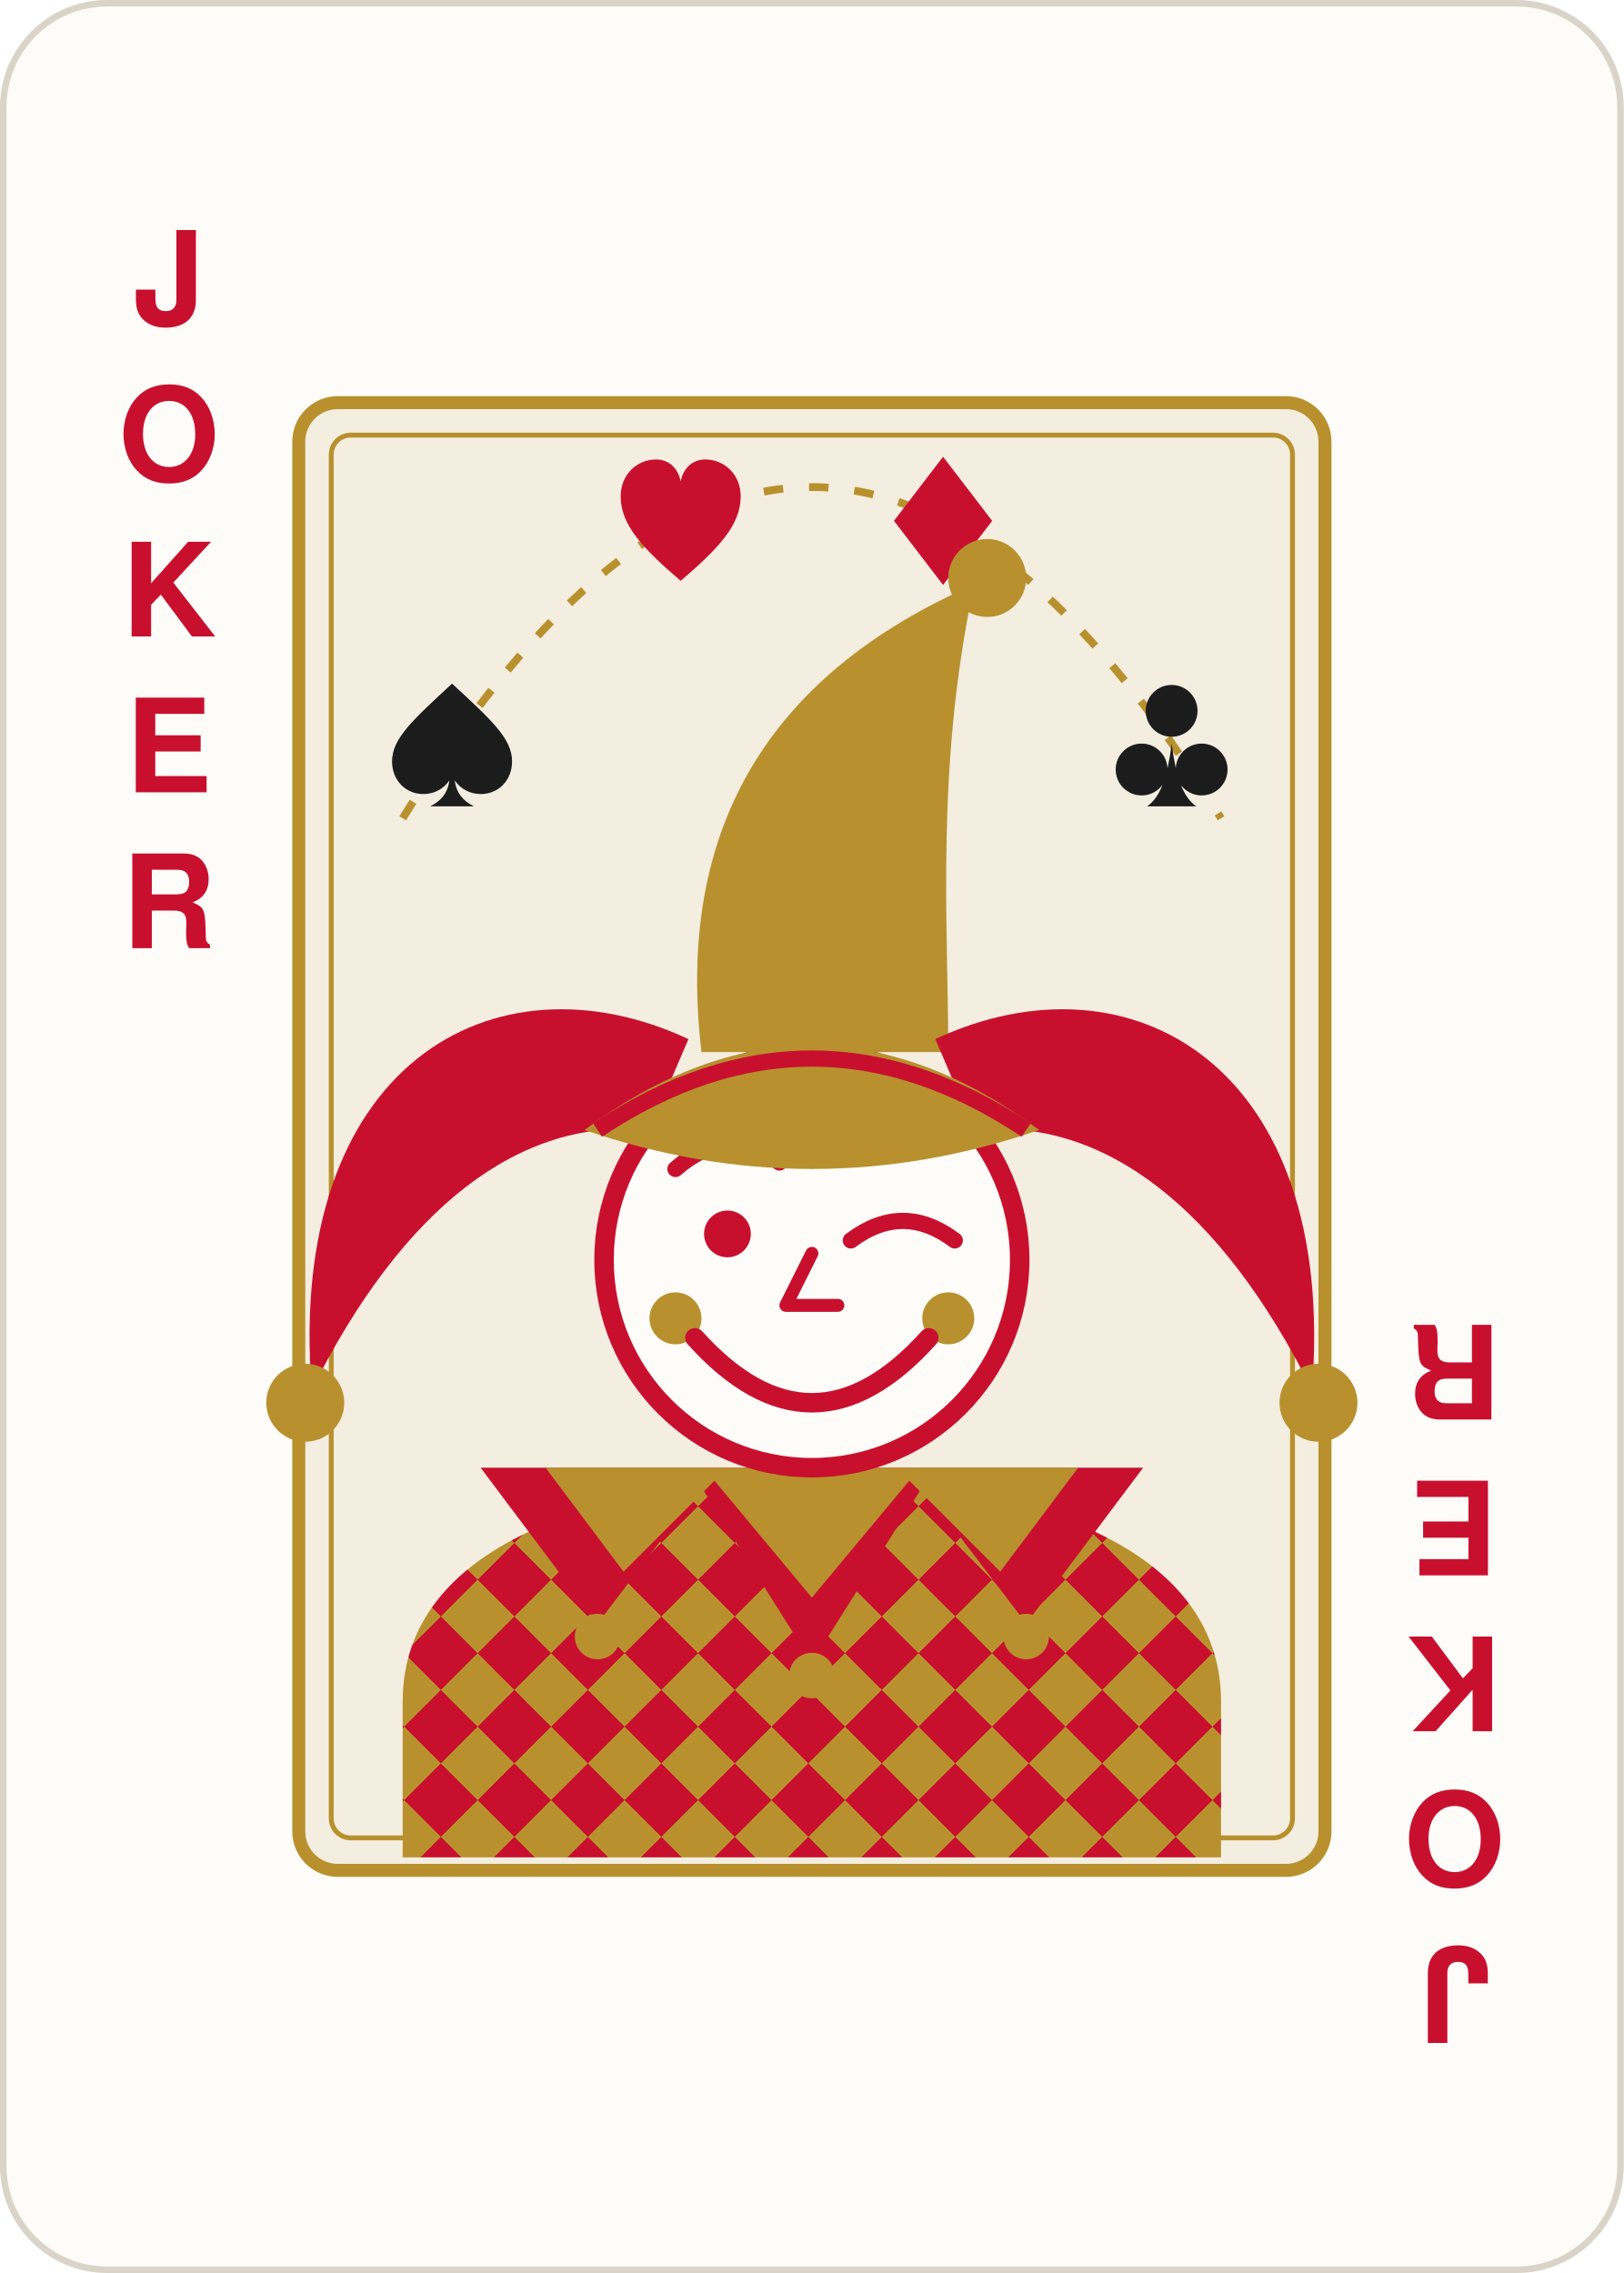
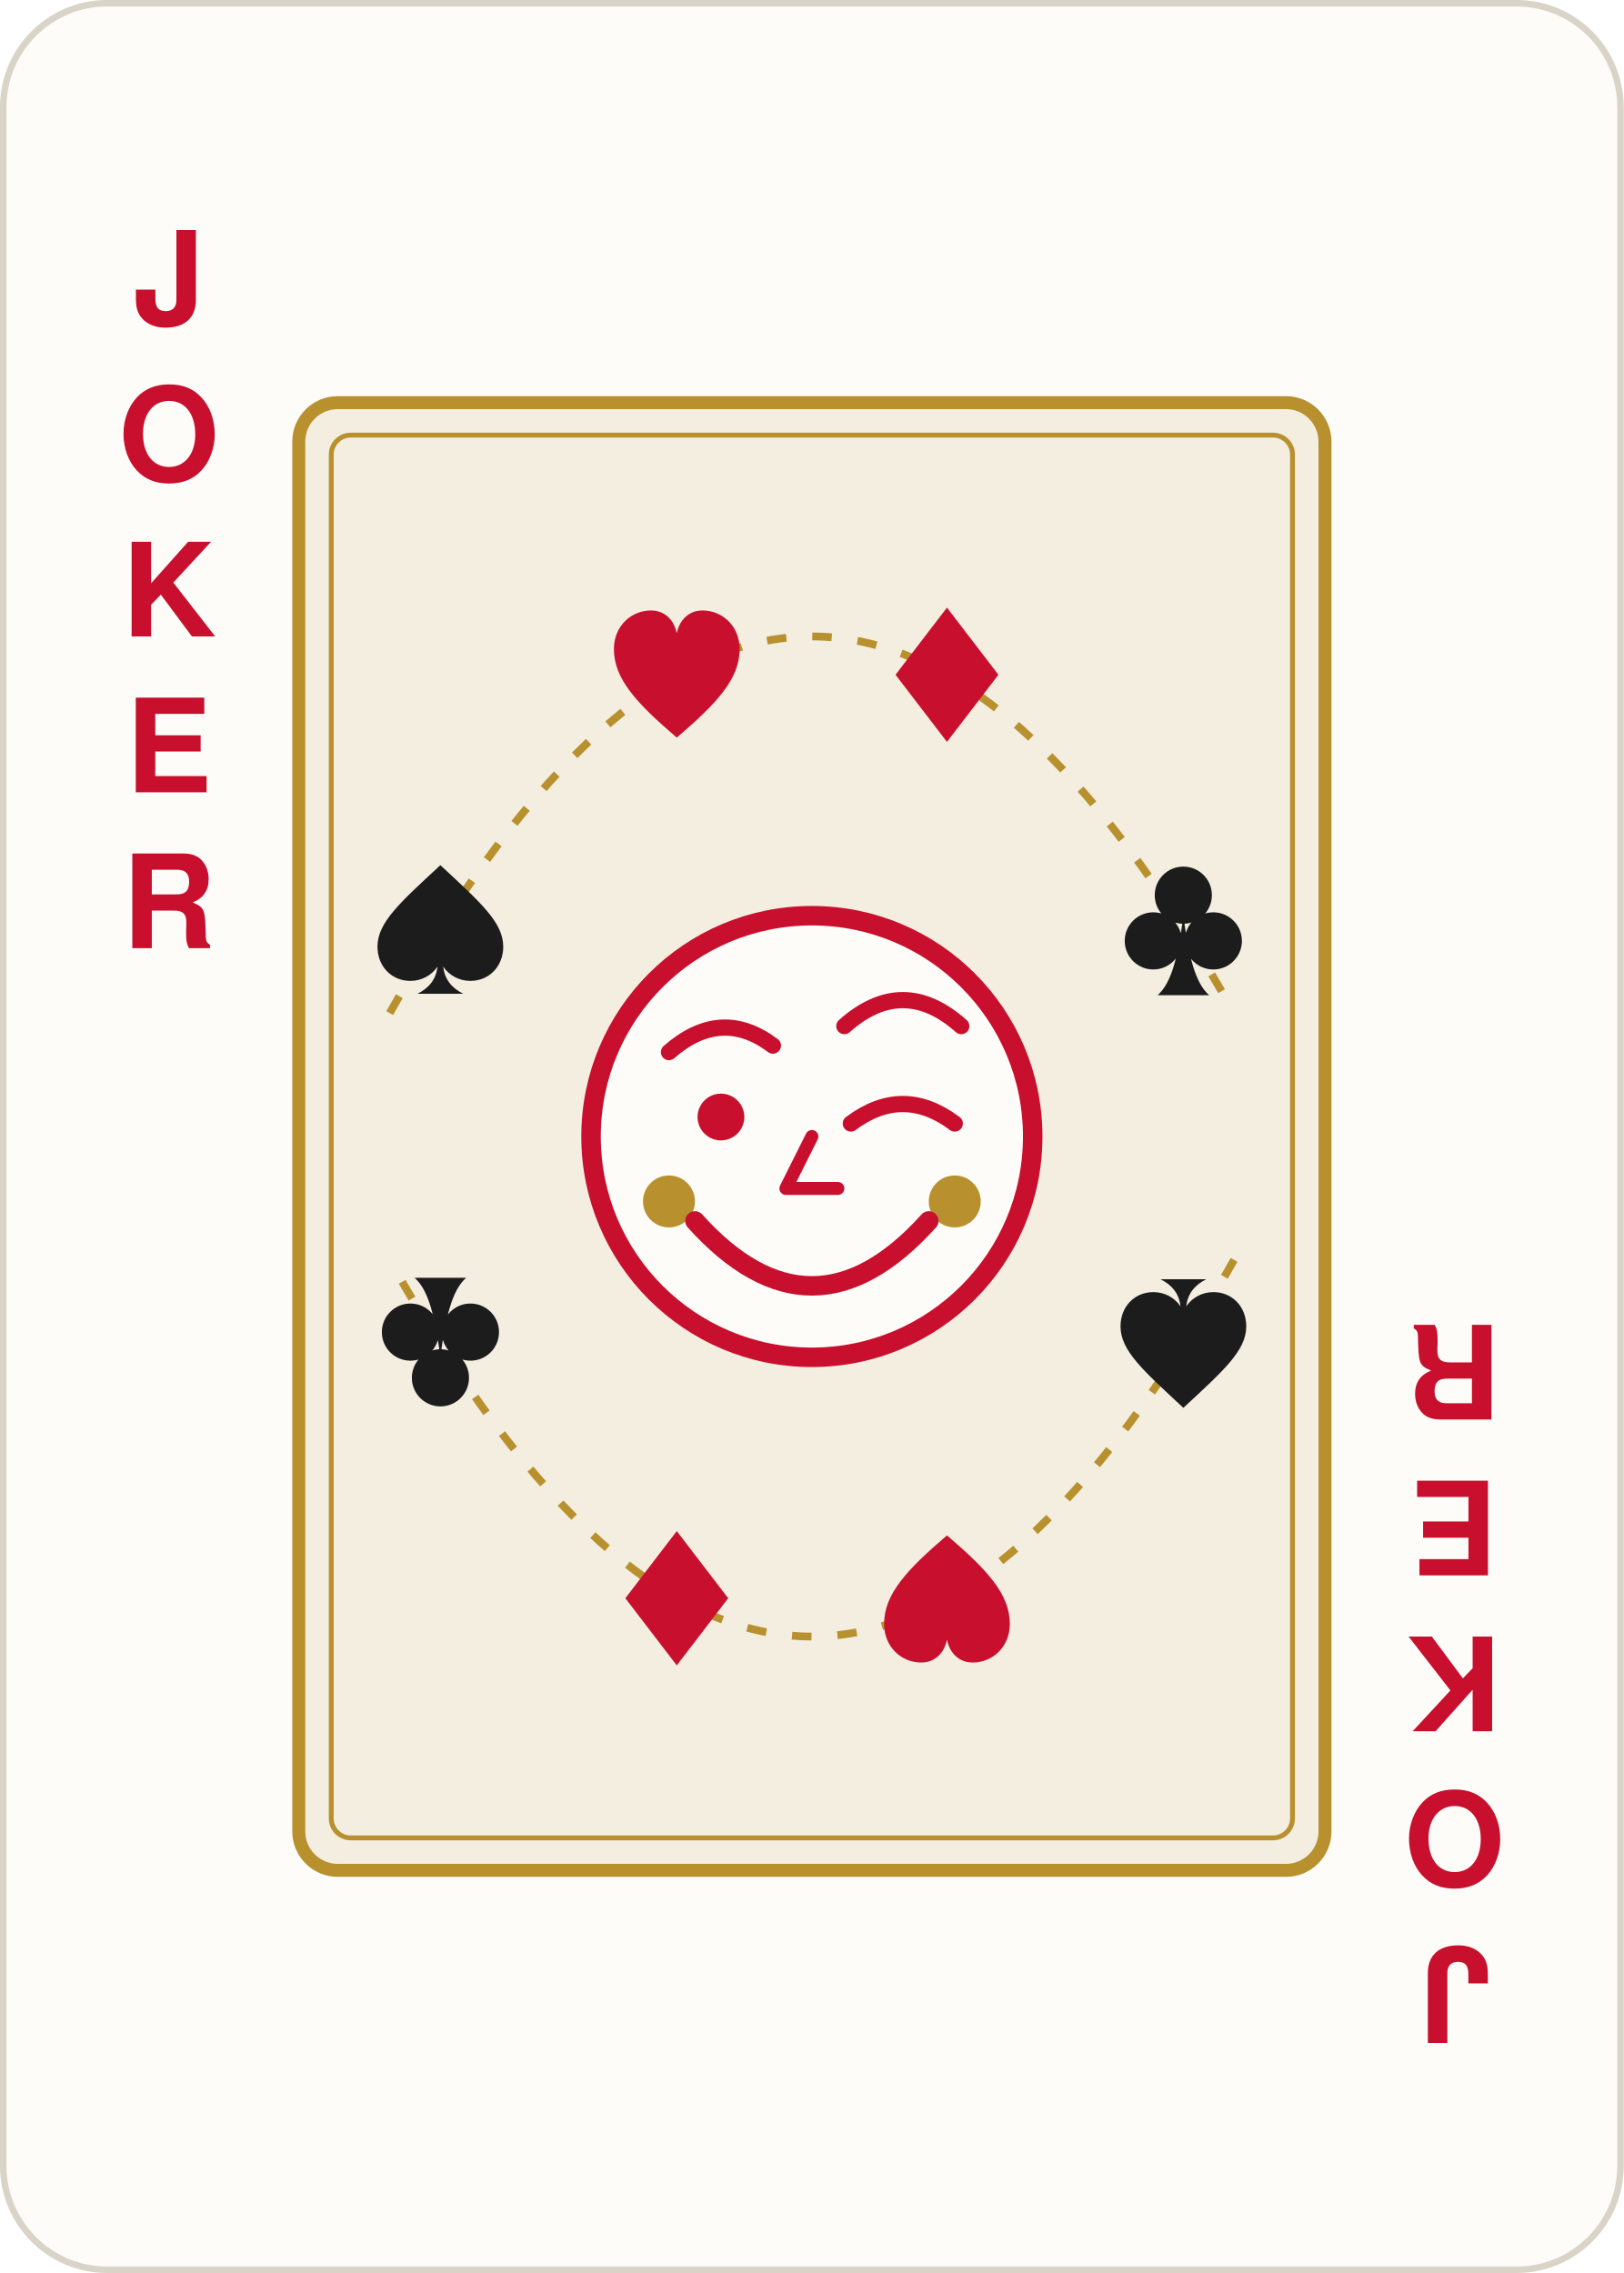
<svg xmlns="http://www.w3.org/2000/svg" viewBox="0 0 250 350" width="250" height="350">
  <rect x="0.5" y="0.5" width="249" height="349" rx="16" fill="#fdfcf8" stroke="#d9d4c7" stroke-width="1" />
-   <defs>
-     <pattern id="motley-red" width="16" height="16" patternUnits="userSpaceOnUse" patternTransform="rotate(45)">
-       <rect width="16" height="16" fill="#b8912e" />
-       <rect width="8" height="8" fill="#c8102e" />
-       <rect x="8" y="8" width="8" height="8" fill="#c8102e" />
-     </pattern>
-     <clipPath id="motley-red-clip">
-       <rect x="48" y="64" width="154" height="222" rx="5" />
-     </clipPath>
-   </defs>
  <rect x="46" y="62" width="158" height="226" rx="6" fill="#f4eee1" stroke="#b8912e" stroke-width="2" />
  <rect x="51" y="67" width="148" height="216" rx="3" fill="none" stroke="#b8912e" stroke-width="0.75" />
  <text x="26" y="50" font-size="20" font-weight="700" text-anchor="middle" fill="#c8102e" font-family="Helvetica Neue, Helvetica, Arial, sans-serif">J</text>
  <text x="26" y="74" font-size="20" font-weight="700" text-anchor="middle" fill="#c8102e" font-family="Helvetica Neue, Helvetica, Arial, sans-serif">O</text>
  <text x="26" y="98" font-size="20" font-weight="700" text-anchor="middle" fill="#c8102e" font-family="Helvetica Neue, Helvetica, Arial, sans-serif">K</text>
  <text x="26" y="122" font-size="20" font-weight="700" text-anchor="middle" fill="#c8102e" font-family="Helvetica Neue, Helvetica, Arial, sans-serif">E</text>
  <text x="26" y="146" font-size="20" font-weight="700" text-anchor="middle" fill="#c8102e" font-family="Helvetica Neue, Helvetica, Arial, sans-serif">R</text>
  <g transform="rotate(180 125.0 175.0)">
    <text x="26" y="50" font-size="20" font-weight="700" text-anchor="middle" fill="#c8102e" font-family="Helvetica Neue, Helvetica, Arial, sans-serif">J</text>
    <text x="26" y="74" font-size="20" font-weight="700" text-anchor="middle" fill="#c8102e" font-family="Helvetica Neue, Helvetica, Arial, sans-serif">O</text>
    <text x="26" y="98" font-size="20" font-weight="700" text-anchor="middle" fill="#c8102e" font-family="Helvetica Neue, Helvetica, Arial, sans-serif">K</text>
    <text x="26" y="122" font-size="20" font-weight="700" text-anchor="middle" fill="#c8102e" font-family="Helvetica Neue, Helvetica, Arial, sans-serif">E</text>
    <text x="26" y="146" font-size="20" font-weight="700" text-anchor="middle" fill="#c8102e" font-family="Helvetica Neue, Helvetica, Arial, sans-serif">R</text>
  </g>
-   <path d="M62,126 Q125,24 188,126" fill="none" stroke="#b8912e" stroke-width="1.2" stroke-dasharray="3 4" />
-   <path d="M50,6 C78,32 94,46 94,63 C94,77 84,87 71,87 C63,87 56,83 52,77 C53,86 58,92 66,96 L34,96 C42,92 47,86 48,77 C44,83 37,87 29,87 C16,87 6,77 6,63 C6,46 22,32 50,6 Z" fill="#1c1c1c" transform="translate(69.6,114.5) scale(0.21) translate(-50,-50)" />
-   <path d="M50,94 C22,70 6,53 6,32 C6,16 18,5 32,5 C41,5 48,11 50,21 C52,11 59,5 68,5 C82,5 94,16 94,32 C94,53 78,70 50,94 Z" fill="#c8102e" transform="translate(104.8,80.2) scale(0.21) translate(-50,-50)" />
-   <path d="M50,3 L86,50 L50,97 L14,50 Z" fill="#c8102e" transform="translate(145.2,80.2) scale(0.21) translate(-50,-50)" />
-   <path d="M50,7 A19,19 0 1 1 49.9,7 Z M28,50 A19,19 0 1 1 27.9,50 Z M72,50 A19,19 0 1 1 71.9,50 Z M50,50 C53,74 58,89 68,96 L32,96 C42,89 47,74 50,50 Z" fill="#1c1c1c" transform="translate(180.4,114.5) scale(0.21) translate(-50,-50)" />
-   <g clip-path="url(#motley-red-clip)">
-     <path d="M62,288 L62,262 C62,238 92,228 125,228 C158,228 188,238 188,262 L188,288 Z" fill="url(#motley-red)" />
+   <path d="M60,156 Q125,40 190,156" fill="none" stroke="#b8912e" stroke-width="1.2" stroke-dasharray="3 4" />
+   <path d="M50,6 C78,32 94,46 94,63 C94,77 84,87 71,87 C63,87 56,83 52,77 C53,86 58,92 66,96 L34,96 C42,92 47,86 48,77 C44,83 37,87 29,87 C16,87 6,77 6,63 C6,46 22,32 50,6 Z" fill="#1c1c1c" transform="translate(67.8,142.9) scale(0.22) translate(-50,-50)" />
+   <path d="M50,94 C22,70 6,53 6,32 C6,16 18,5 32,5 C41,5 48,11 50,21 C52,11 59,5 68,5 C82,5 94,16 94,32 C94,53 78,70 50,94 Z" fill="#c8102e" transform="translate(104.2,103.9) scale(0.22) translate(-50,-50)" />
+   <path d="M50,3 L86,50 L50,97 L14,50 Z" fill="#c8102e" transform="translate(145.8,103.9) scale(0.22) translate(-50,-50)" />
+   <path d="M50,7 A20,20 0 1 1 49.9,7 Z M29,39 A20,20 0 1 1 28.9,39 Z M71,39 A20,20 0 1 1 70.9,39 Z M50,42 C54,70 58,88 68,97 L32,97 C42,88 46,70 50,42 Z" fill="#1c1c1c" transform="translate(182.2,142.9) scale(0.22) translate(-50,-50)" />
+   <g transform="rotate(180 125.0 175.0)">
+     <path d="M60,156 Q125,40 190,156" fill="none" stroke="#b8912e" stroke-width="1.2" stroke-dasharray="3 4" />
+     <path d="M50,6 C78,32 94,46 94,63 C94,77 84,87 71,87 C63,87 56,83 52,77 C53,86 58,92 66,96 L34,96 C42,92 47,86 48,77 C44,83 37,87 29,87 C16,87 6,77 6,63 C6,46 22,32 50,6 Z" fill="#1c1c1c" transform="translate(67.8,142.9) scale(0.22) translate(-50,-50)" />
+     <path d="M50,94 C22,70 6,53 6,32 C6,16 18,5 32,5 C41,5 48,11 50,21 C52,11 59,5 68,5 C82,5 94,16 94,32 C94,53 78,70 50,94 Z" fill="#c8102e" transform="translate(104.2,103.9) scale(0.22) translate(-50,-50)" />
+     <path d="M50,3 L86,50 L50,97 L14,50 Z" fill="#c8102e" transform="translate(145.8,103.9) scale(0.22) translate(-50,-50)" />
+     <path d="M50,7 A20,20 0 1 1 49.9,7 Z M29,39 A20,20 0 1 1 28.9,39 Z M71,39 A20,20 0 1 1 70.9,39 Z M50,42 C54,70 58,88 68,97 L32,97 C42,88 46,70 50,42 Z" fill="#1c1c1c" transform="translate(182.2,142.9) scale(0.22) translate(-50,-50)" />
  </g>
-   <path d="M74,226 L92,250 L108,229 L125,256 L142,229 L158,250 L176,226 Z" fill="#c8102e" />
-   <path d="M84,226 L96,242 L110,228 L125,246 L140,228 L154,242 L166,226 Z" fill="#b8912e" />
-   <circle cx="92" cy="252" r="3.5" fill="#b8912e" />
-   <circle cx="125" cy="258" r="3.5" fill="#b8912e" />
-   <circle cx="158" cy="252" r="3.5" fill="#b8912e" />
-   <circle cx="125" cy="194" r="32" fill="#fdfcf8" stroke="#c8102e" stroke-width="3" />
-   <circle cx="104" cy="203" r="4" fill="#b8912e" />
-   <circle cx="146" cy="203" r="4" fill="#b8912e" />
-   <path d="M104,180 Q112,173 120,179" fill="none" stroke="#c8102e" stroke-width="2.5" stroke-linecap="round" />
-   <path d="M130,176 Q139,168 148,176" fill="none" stroke="#c8102e" stroke-width="2.5" stroke-linecap="round" />
-   <circle cx="112" cy="190" r="3.6" fill="#c8102e" />
-   <path d="M131,191 Q139,185 147,191" fill="none" stroke="#c8102e" stroke-width="2.5" stroke-linecap="round" />
-   <path d="M125,193 L121,201 L129,201" fill="none" stroke="#c8102e" stroke-width="2" stroke-linejoin="round" stroke-linecap="round" />
-   <path d="M107,206 Q125,226 143,206" fill="none" stroke="#c8102e" stroke-width="3" stroke-linecap="round" />
-   <path d="M112,208 Q125,216 138,208" fill="#fdfcf8" stroke="none" />
-   <path d="M106,160 C76,146 44,164 48,214 C62,186 80,172 100,174 Z" fill="#c8102e" />
-   <path d="M108,162 C104,128 118,104 150,90 C144,118 146,142 146,162 Z" fill="#b8912e" />
-   <path d="M144,160 C174,146 206,164 202,214 C188,186 170,172 150,174 Z" fill="#c8102e" />
-   <path d="M90,174 Q125,148 160,174 Q125,186 90,174 Z" fill="#b8912e" />
-   <path d="M92,174 Q125,152 158,174" fill="none" stroke="#c8102e" stroke-width="2.5" />
-   <circle cx="47" cy="216" r="6" fill="#b8912e" />
-   <circle cx="152" cy="89" r="6" fill="#b8912e" />
-   <circle cx="203" cy="216" r="6" fill="#b8912e" />
+   <circle cx="125.0" cy="175.0" r="34" fill="#fdfcf8" stroke="#c8102e" stroke-width="3" />
+   <circle cx="103.0" cy="185.0" r="4" fill="#b8912e" />
+   <circle cx="147.0" cy="185.0" r="4" fill="#b8912e" />
+   <path d="M103.0,162.0 Q111.0,155.0 119.0,161.0" fill="none" stroke="#c8102e" stroke-width="2.5" stroke-linecap="round" />
+   <path d="M130.0,158.0 Q139.0,150.0 148.0,158.0" fill="none" stroke="#c8102e" stroke-width="2.5" stroke-linecap="round" />
+   <circle cx="111.0" cy="172.0" r="3.6" fill="#c8102e" />
+   <path d="M131.0,173.0 Q139.0,167.0 147.0,173.0" fill="none" stroke="#c8102e" stroke-width="2.5" stroke-linecap="round" />
+   <path d="M125.0,175.0 L121.0,183.0 L129.0,183.0" fill="none" stroke="#c8102e" stroke-width="2" stroke-linejoin="round" stroke-linecap="round" />
+   <path d="M107.0,188.0 Q125.0,208.0 143.0,188.0" fill="none" stroke="#c8102e" stroke-width="3" stroke-linecap="round" />
+   <path d="M112.0,190.0 Q125.0,198.0 138.0,190.0" fill="#fdfcf8" />
</svg>
